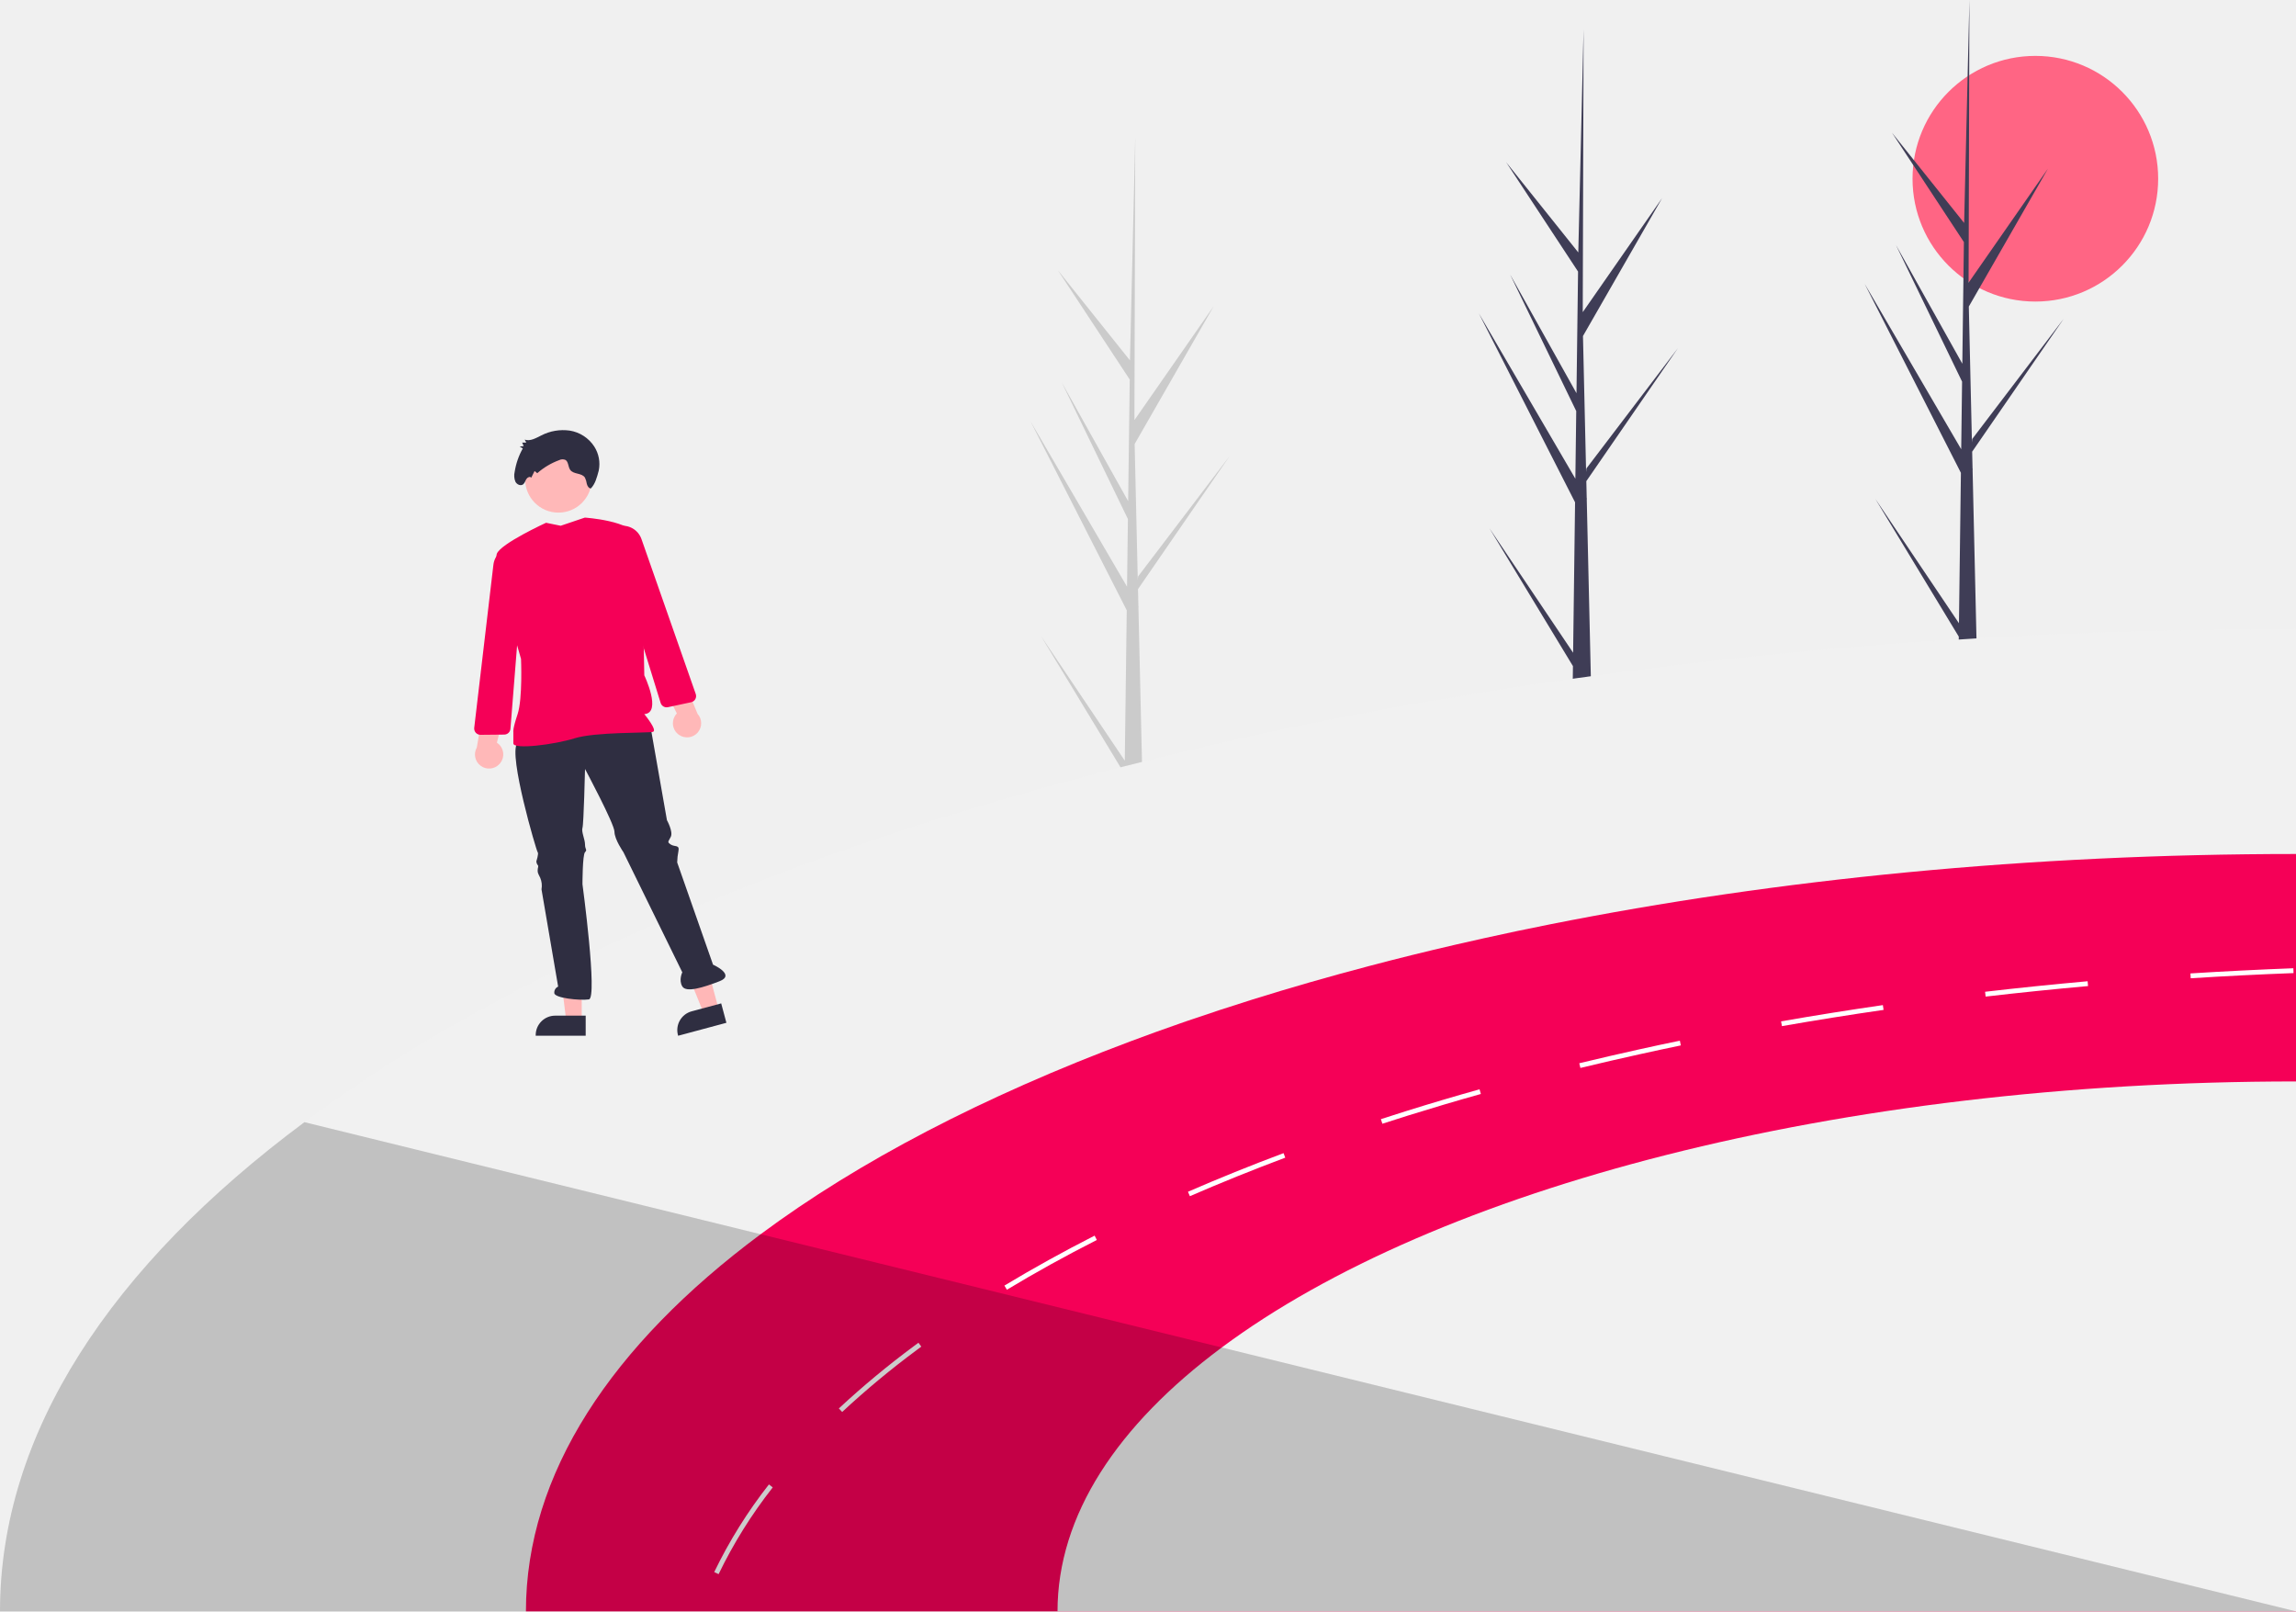
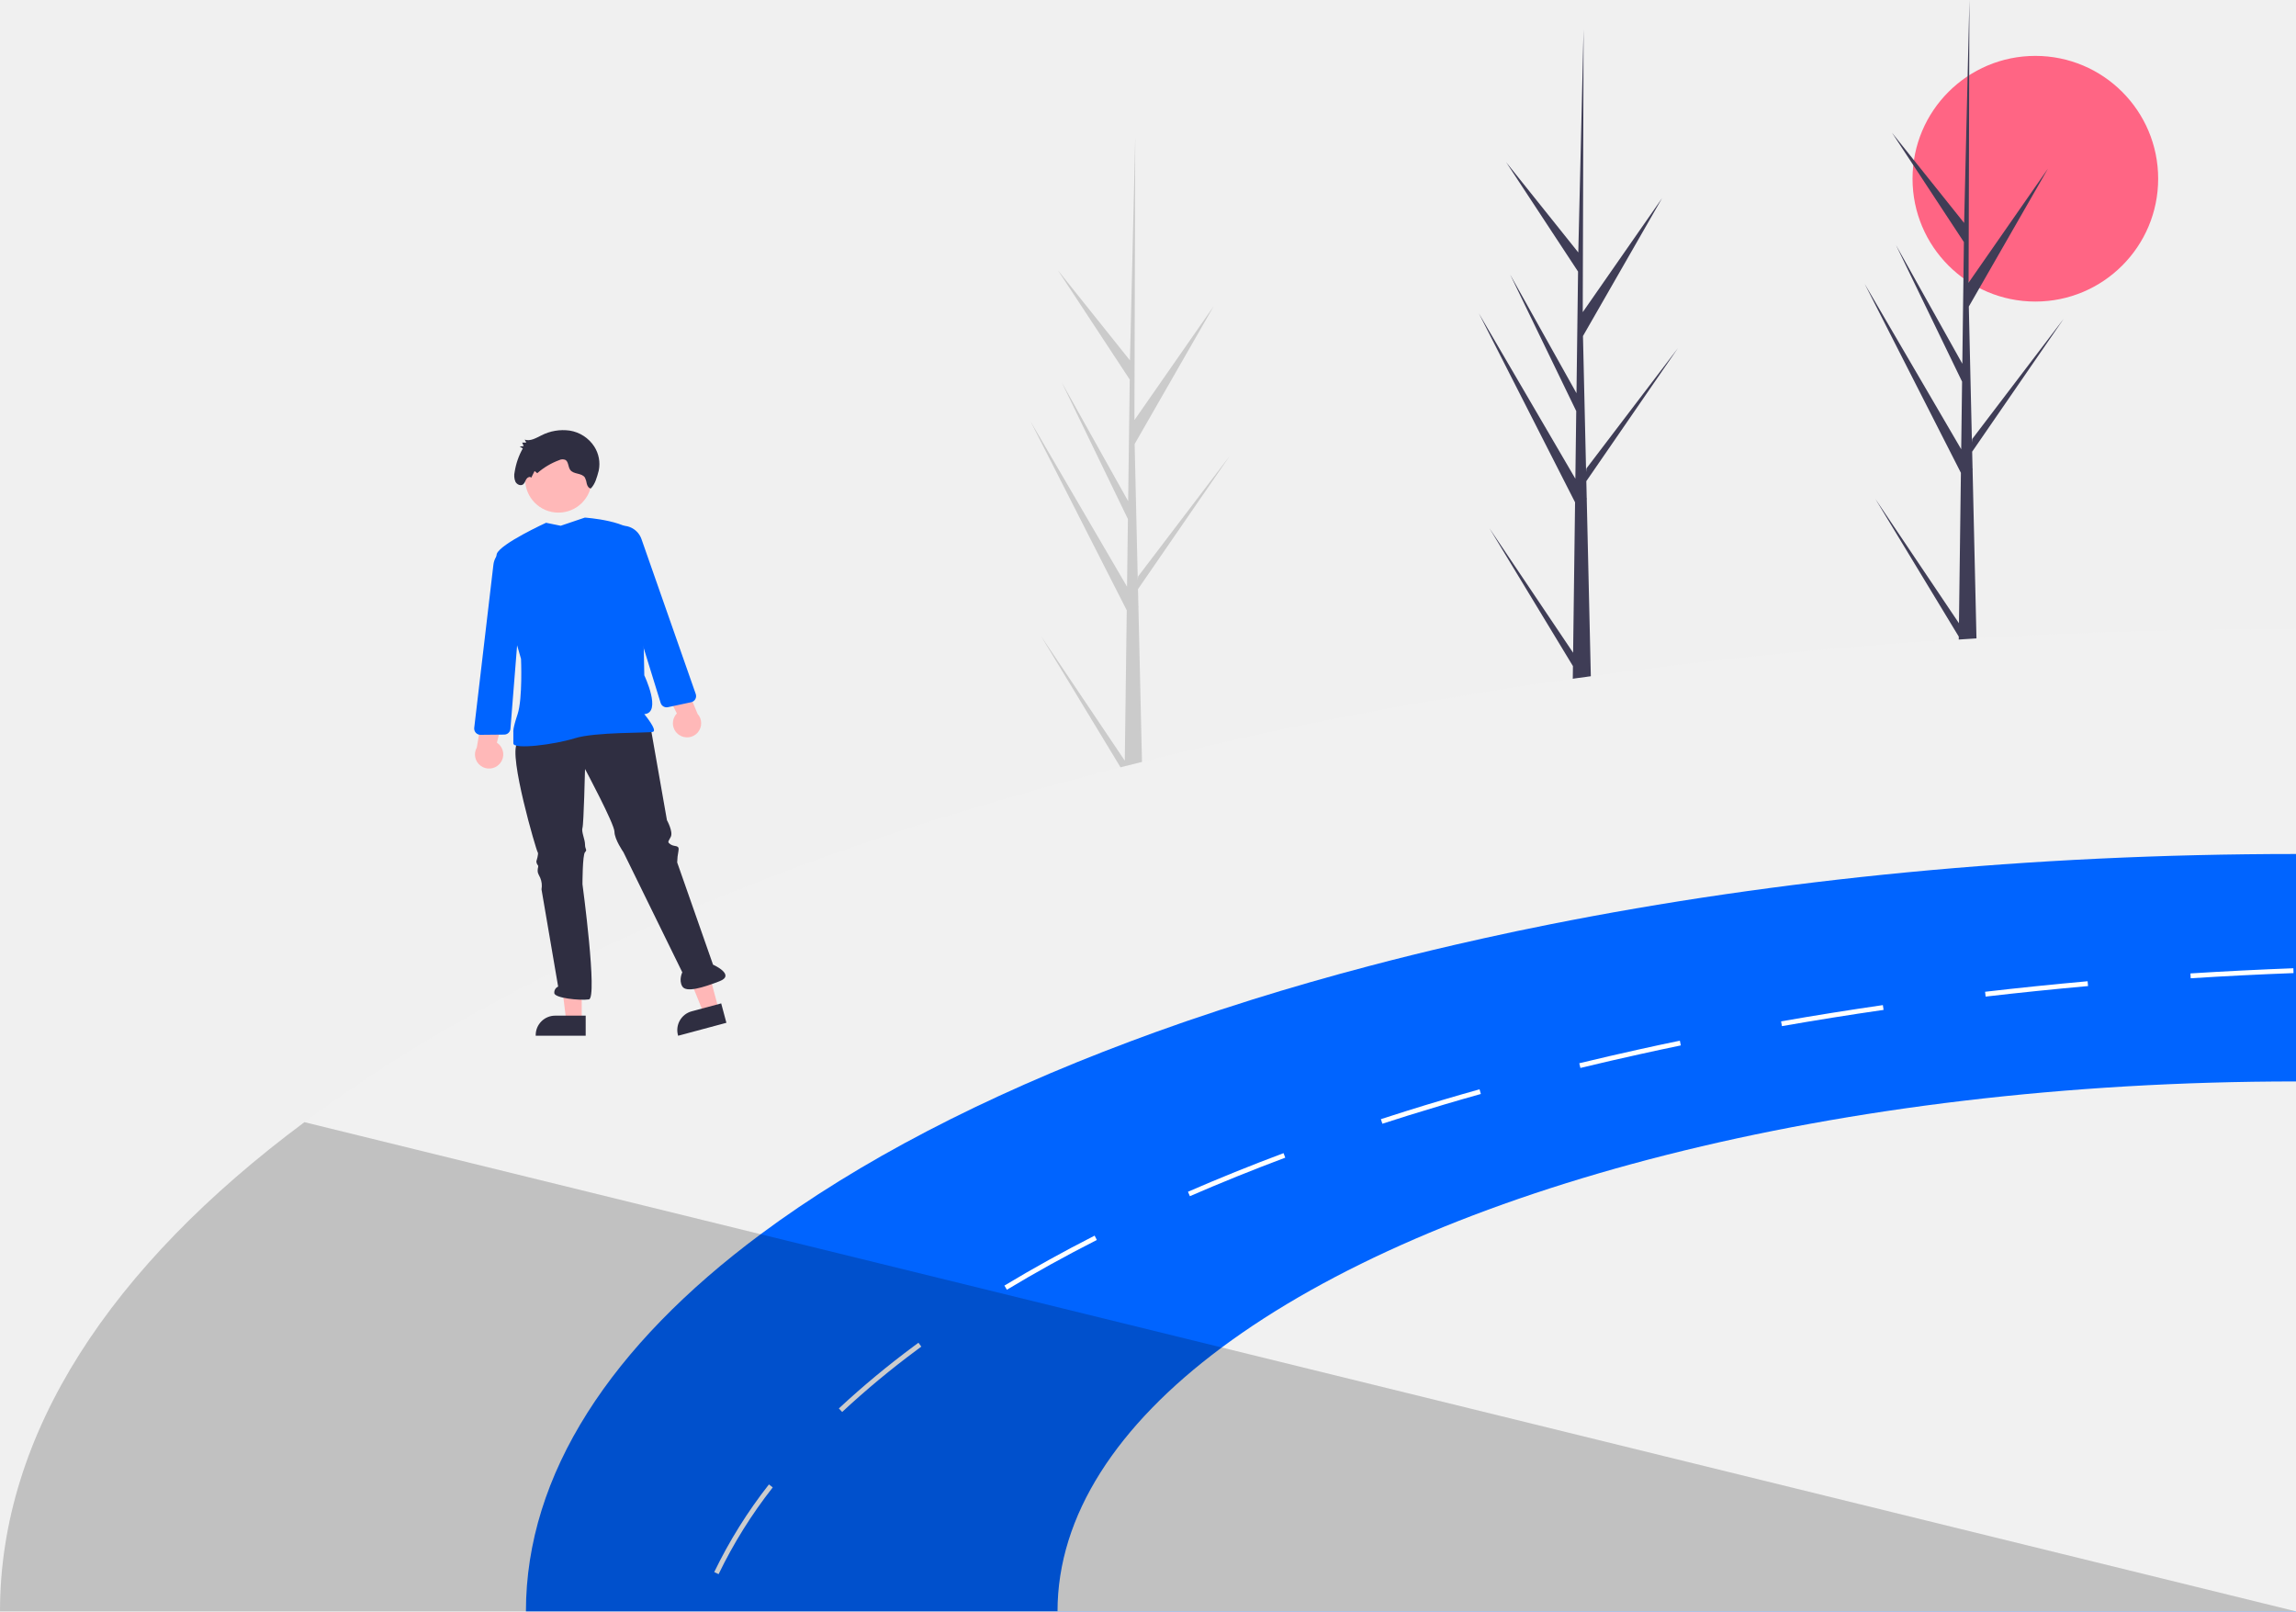
<svg xmlns="http://www.w3.org/2000/svg" width="888" height="623.128" viewBox="0 0 888 623.128" role="img" artist="Katerina Limpitsouni" source="https://undraw.co/">
  <circle cx="787.191" cy="69.115" r="47.5" fill="#ff6584" />
  <path d="M765.174,332.688l-37.216-73.073,37.329,63.948.339-26.155L740.052,244.586l25.669,45.907.609-47.038-27.803-42.275L766.421,236.058l2.032-85.865.01-.357.001.363-.32,108.947,30.694-44.103L768.231,268.384l1.212,52.587.126-1.39,35.394-46.526-35.436,51.449.154,6.577.059.104-.044.537,1.605,69.602q-3.475.145-7.018.118l.068-5.415L732.058,342.73l32.358,48.12Z" transform="translate(-156 -138.4358)" fill="#3f3d56" />
  <path d="M591.779,374.439l-37.216-73.073,37.329,63.948.339-26.155-25.574-52.823,25.669,45.907.609-47.038-27.803-42.275,27.895,34.878,2.032-85.865.01-.357.001.363-.32,108.947L625.443,256.794l-30.607,53.341,1.212,52.587.126-1.39,35.394-46.526-35.436,51.449.154,6.577.059.104-.044.537,1.605,69.602q-3.475.145-7.018.118l.068-5.415-32.292-53.296,32.358,48.12Z" transform="translate(-156 -138.4358)" fill="#cbcbcb" />
  <path d="M914.401,321.288l-37.216-73.073L914.514,312.163l.339-26.155-25.575-52.823,25.669,45.907.609-47.038L887.753,189.779l27.895,34.878,2.032-85.865.01-.357.001.363-.32,108.947,30.694-44.103L917.457,256.983l1.212,52.587.126-1.39L954.189,261.654l-35.436,51.449.154,6.577.059.104-.044.537,1.605,69.602q-3.475.145-7.018.118l.068-5.415-32.292-53.297,32.358,48.12Z" transform="translate(-156 -138.4358)" fill="#3f3d56" />
  <path d="M273.742,572.389a597.577,597.577,0,0,1,68.046-43.389c66.099-36.474,147.386-67.662,239.797-91.822q9.526-2.498,19.21-4.884,20.567-5.09,41.817-9.694,5.249-1.132,10.527-2.255,29.573-6.218,60.326-11.481c.412-.075.823-.14,1.244-.206q7.219-1.249,14.504-2.414c97.034-15.767,202.191-24.441,312.054-24.572.908-.009,1.825-.009,2.732-.009v379.903H156C156,692.686,198.837,628.093,273.742,572.389Z" transform="translate(-156 -138.4358)" fill="#f1f1f1" />
-   <path d="M450.182,615.723c37.841-28.137,86.292-53.336,143.025-74.586q9.446-3.551,19.201-6.934c.908-.318,1.825-.636,2.742-.954q12.422-4.267,25.321-8.309,21.798-6.812,44.83-12.876,16.487-4.356,33.555-8.3,5.483-1.282,11.013-2.489,12.571-2.798,25.442-5.352C843.035,478.443,940.855,468.683,1044,468.683V761.564H359.407C359.407,708.462,392.438,658.663,450.182,615.723Z" transform="translate(-156 -138.4358)" fill="#F50057" />
+   <path d="M450.182,615.723c37.841-28.137,86.292-53.336,143.025-74.586q9.446-3.551,19.201-6.934c.908-.318,1.825-.636,2.742-.954q12.422-4.267,25.321-8.309,21.798-6.812,44.83-12.876,16.487-4.356,33.555-8.3,5.483-1.282,11.013-2.489,12.571-2.798,25.442-5.352C843.035,478.443,940.855,468.683,1044,468.683V761.564H359.407C359.407,708.462,392.438,658.663,450.182,615.723Z" transform="translate(-156 -138.4358)" fill="#0064ff" />
  <path d="M432.234,746.368l1.694.805a183.172,183.172,0,0,1,20.941-33.546l-1.478-1.151A185.611,185.611,0,0,0,432.234,746.368Zm48.199-63.274,1.282,1.366a335.313,335.313,0,0,1,28.914-24.011c.561-.421,1.132-.842,1.703-1.263l-1.114-1.506c-.571.421-1.142.842-1.712,1.273A338.727,338.727,0,0,0,480.434,683.095ZM544.465,635.588l.964,1.6c10.911-6.587,22.616-13.063,34.781-19.248l-.852-1.675C567.156,622.479,555.413,628.982,544.465,635.588Zm70.993-36.287.739,1.712c11.818-5.137,24.235-10.153,36.886-14.897l-.655-1.75C639.74,589.12,627.304,594.145,615.458,599.301Zm74.614-28.081.571,1.778c3.312-1.076,6.634-2.133,9.993-3.191,9.151-2.854,18.602-5.661,28.1-8.319l-.505-1.806c-9.516,2.667-18.986,5.474-28.156,8.347Q695.041,569.606,690.073,571.22Zm88.454-24.385c-3.921.898-7.869,1.834-11.725,2.77l.44,1.815c3.855-.926,7.795-1.862,11.715-2.77,3.715-.861,7.411-1.703,10.995-2.48,5.343-1.188,10.77-2.358,16.122-3.462l-.374-1.834c-5.371,1.113-10.798,2.274-16.151,3.462-3.584.786-7.299,1.628-11.023,2.498Zm66.324-13.427.328,1.843c12.885-2.255,26.116-4.37,39.31-6.279l-.271-1.853C871.004,529.037,857.763,531.152,844.85,533.407Zm78.9-11.444.215,1.862c13.044-1.516,26.369-2.882,39.609-4.07l-.168-1.862C950.156,519.081,936.813,520.447,923.75,521.963Zm79.415-7.093.112,1.871c13.138-.833,26.518-1.506,39.768-2.002l-.066-1.871C1029.702,513.373,1016.312,514.047,1003.165,514.87Z" transform="translate(-156 -138.4358)" fill="#fff" />
  <path d="M628.521,659.524C711.201,598.037,866.306,556.641,1044,556.641V761.564H565.004C565.004,724.416,588.116,689.57,628.521,659.524Z" transform="translate(-156 -138.4358)" fill="#f1f1f1" />
  <path d="M273.742,572.389l176.44,43.333,178.339,43.801L1044,761.564H156C156,692.686,198.837,628.093,273.742,572.389Z" transform="translate(-156 -138.4358)" opacity="0.2" style="isolation:isolate" />
  <polygon points="224.992 394.724 218.997 394.723 216.144 371.598 224.993 371.598 224.992 394.724" fill="#ffb7b7" />
  <path d="M382.521,538.971l-19.332-.001v-.245a7.525,7.525,0,0,1,7.525-7.525h0l11.808 0Z" transform="translate(-156 -138.4358)" fill="#2f2e41" />
  <polygon points="277.959 390.307 272.168 391.862 263.417 370.266 271.964 367.972 277.959 390.307" fill="#ffb7b7" />
  <path d="M436.942,533.96l-18.671,5.012-.063-.236a7.525,7.525,0,0,1,5.316-9.218l0-0,11.404-3.061Z" transform="translate(-156 -138.4358)" fill="#2f2e41" />
  <path d="M356.026,425.91c-3.465,4.455,7.426,41.584,7.921,42.079s-.495,3.465-.495,3.465a2.444,2.444,0,0,0,.495,1.485c.495.495,0,.99,0,1.98s0,.99.99,2.97a7.877,7.877,0,0,1,.495,4.455l6.436,37.623a2.47,2.47,0,0,0-1.485,2.475c0,1.98,9.901,2.97,13.366,2.475s-2.475-44.554-2.475-44.554,0-11.386.99-12.376,0-.99,0-2.97-1.485-4.95-.99-6.436.99-22.772.99-22.772,11.386,21.287,11.386,24.257,3.465,7.921,3.465,7.921l22.772,46.455s-1.485,2.97,0,5.445,7.921.495,14.356-1.98-2.475-6.436-2.475-6.436l-13.861-39.524a25.265,25.265,0,0,1,.495-4.455c.495-2.475-1.485-1.485-2.97-2.475s-.99-.99,0-2.97-1.485-6.436-1.485-6.436l-6.436-36.633S359.491,421.455,356.026,425.91Z" transform="translate(-156 -138.4358)" fill="#2f2e41" />
  <circle cx="215.976" cy="185.368" r="12.871" fill="#ffb8b8" />
-   <path d="M367.189,340.598s-17.559,8.046-19.044,12.006,9.366,40.633,9.366,40.633.658,15.42-1.322,21.36-1.649,6.857-1.649,6.857v4.455c0,2.475,15.841.495,23.762-1.98s28.218-1.98,30.198-2.475-3.311-6.857-3.311-6.857c6.931-.495,0-15,0-15s-.709-46.954-2.689-53.389-20.311-7.611-20.311-7.611l-9.332,3.155Z" transform="translate(-156 -138.4358)" fill="#F50057" />
+   <path d="M367.189,340.598s-17.559,8.046-19.044,12.006,9.366,40.633,9.366,40.633.658,15.42-1.322,21.36-1.649,6.857-1.649,6.857v4.455c0,2.475,15.841.495,23.762-1.98s28.218-1.98,30.198-2.475-3.311-6.857-3.311-6.857c6.931-.495,0-15,0-15s-.709-46.954-2.689-53.389-20.311-7.611-20.311-7.611l-9.332,3.155Z" transform="translate(-156 -138.4358)" fill="#0064ff" />
  <path d="M387.568,320.416a12.535,12.535,0,0,0-1.753-9.334,13.944,13.944,0,0,0-9.432-6.127,18.356,18.356,0,0,0-11.032,1.868c-2.054,1.008-4.277,2.36-6.427,1.621l.632,1.134-1.6.019.584,1.326-1.527.218,1.181.709a27.096,27.096,0,0,0-3.143,9.07,6.239,6.239,0,0,0,.282,3.783c.578,1.13,2.07,1.79,3.024,1.011.599-.489.803-1.347,1.223-2.018s1.386-1.139,1.886-.535l1.291-2.581,1.034.842a26.885,26.885,0,0,1,8.473-5.046,2.805,2.805,0,0,1,2.46-.067c1.154.739.987,2.631,1.786,3.792,1.3,1.889,4.5,1.105,5.73,3.046a8.569,8.569,0,0,1,.725,2.436c.22.824.75,1.691,1.545,1.744C386.189,325.598,386.829,323.2,387.568,320.416Z" transform="translate(-156 -138.4358)" fill="#2f2e41" />
  <path d="M418.635,422.628a5.43,5.43,0,0,1-.848-8.283L409.132,397.098l9.958,1.179,6.693,16.197a5.459,5.459,0,0,1-7.147,8.154Z" transform="translate(-156 -138.4358)" fill="#ffb8b8" />
-   <path d="M411.505,410.249l-10.09-32.663-11.516-24.971a7.662,7.662,0,0,1,5.492-10.729h0a7.703,7.703,0,0,1,8.696,4.987l21.001,59.943a2.43,2.43,0,0,1-1.786,3.18l-8.967,1.912a2.484,2.484,0,0,1-.517.055A2.416,2.416,0,0,1,411.505,410.249Z" transform="translate(-156 -138.4358)" fill="#F50057" />
+   <path d="M411.505,410.249l-10.09-32.663-11.516-24.971a7.662,7.662,0,0,1,5.492-10.729h0a7.703,7.703,0,0,1,8.696,4.987l21.001,59.943a2.43,2.43,0,0,1-1.786,3.18l-8.967,1.912a2.484,2.484,0,0,1-.517.055A2.416,2.416,0,0,1,411.505,410.249Z" transform="translate(-156 -138.4358)" fill="#0064ff" />
  <path d="M349.158,433.907a5.43,5.43,0,0,0-.98-8.269l4.684-18.719-9.461,3.323-2.998,17.267a5.459,5.459,0,0,0,8.754,6.398Z" transform="translate(-156 -138.4358)" fill="#ffb8b8" />
-   <path d="M351.534,422.448a2.484,2.484,0,0,1-.517.059l-9.168.09a2.43,2.43,0,0,1-2.437-2.714l7.419-63.08a7.703,7.703,0,0,1,7.399-6.764h0a7.662,7.662,0,0,1,7.7,9.272l-5.791,26.882-2.722,34.077A2.416,2.416,0,0,1,351.534,422.448Z" transform="translate(-156 -138.4358)" fill="#F50057" />
+   <path d="M351.534,422.448a2.484,2.484,0,0,1-.517.059l-9.168.09a2.43,2.43,0,0,1-2.437-2.714l7.419-63.08a7.703,7.703,0,0,1,7.399-6.764h0a7.662,7.662,0,0,1,7.7,9.272l-5.791,26.882-2.722,34.077A2.416,2.416,0,0,1,351.534,422.448Z" transform="translate(-156 -138.4358)" fill="#0064ff" />
</svg>
